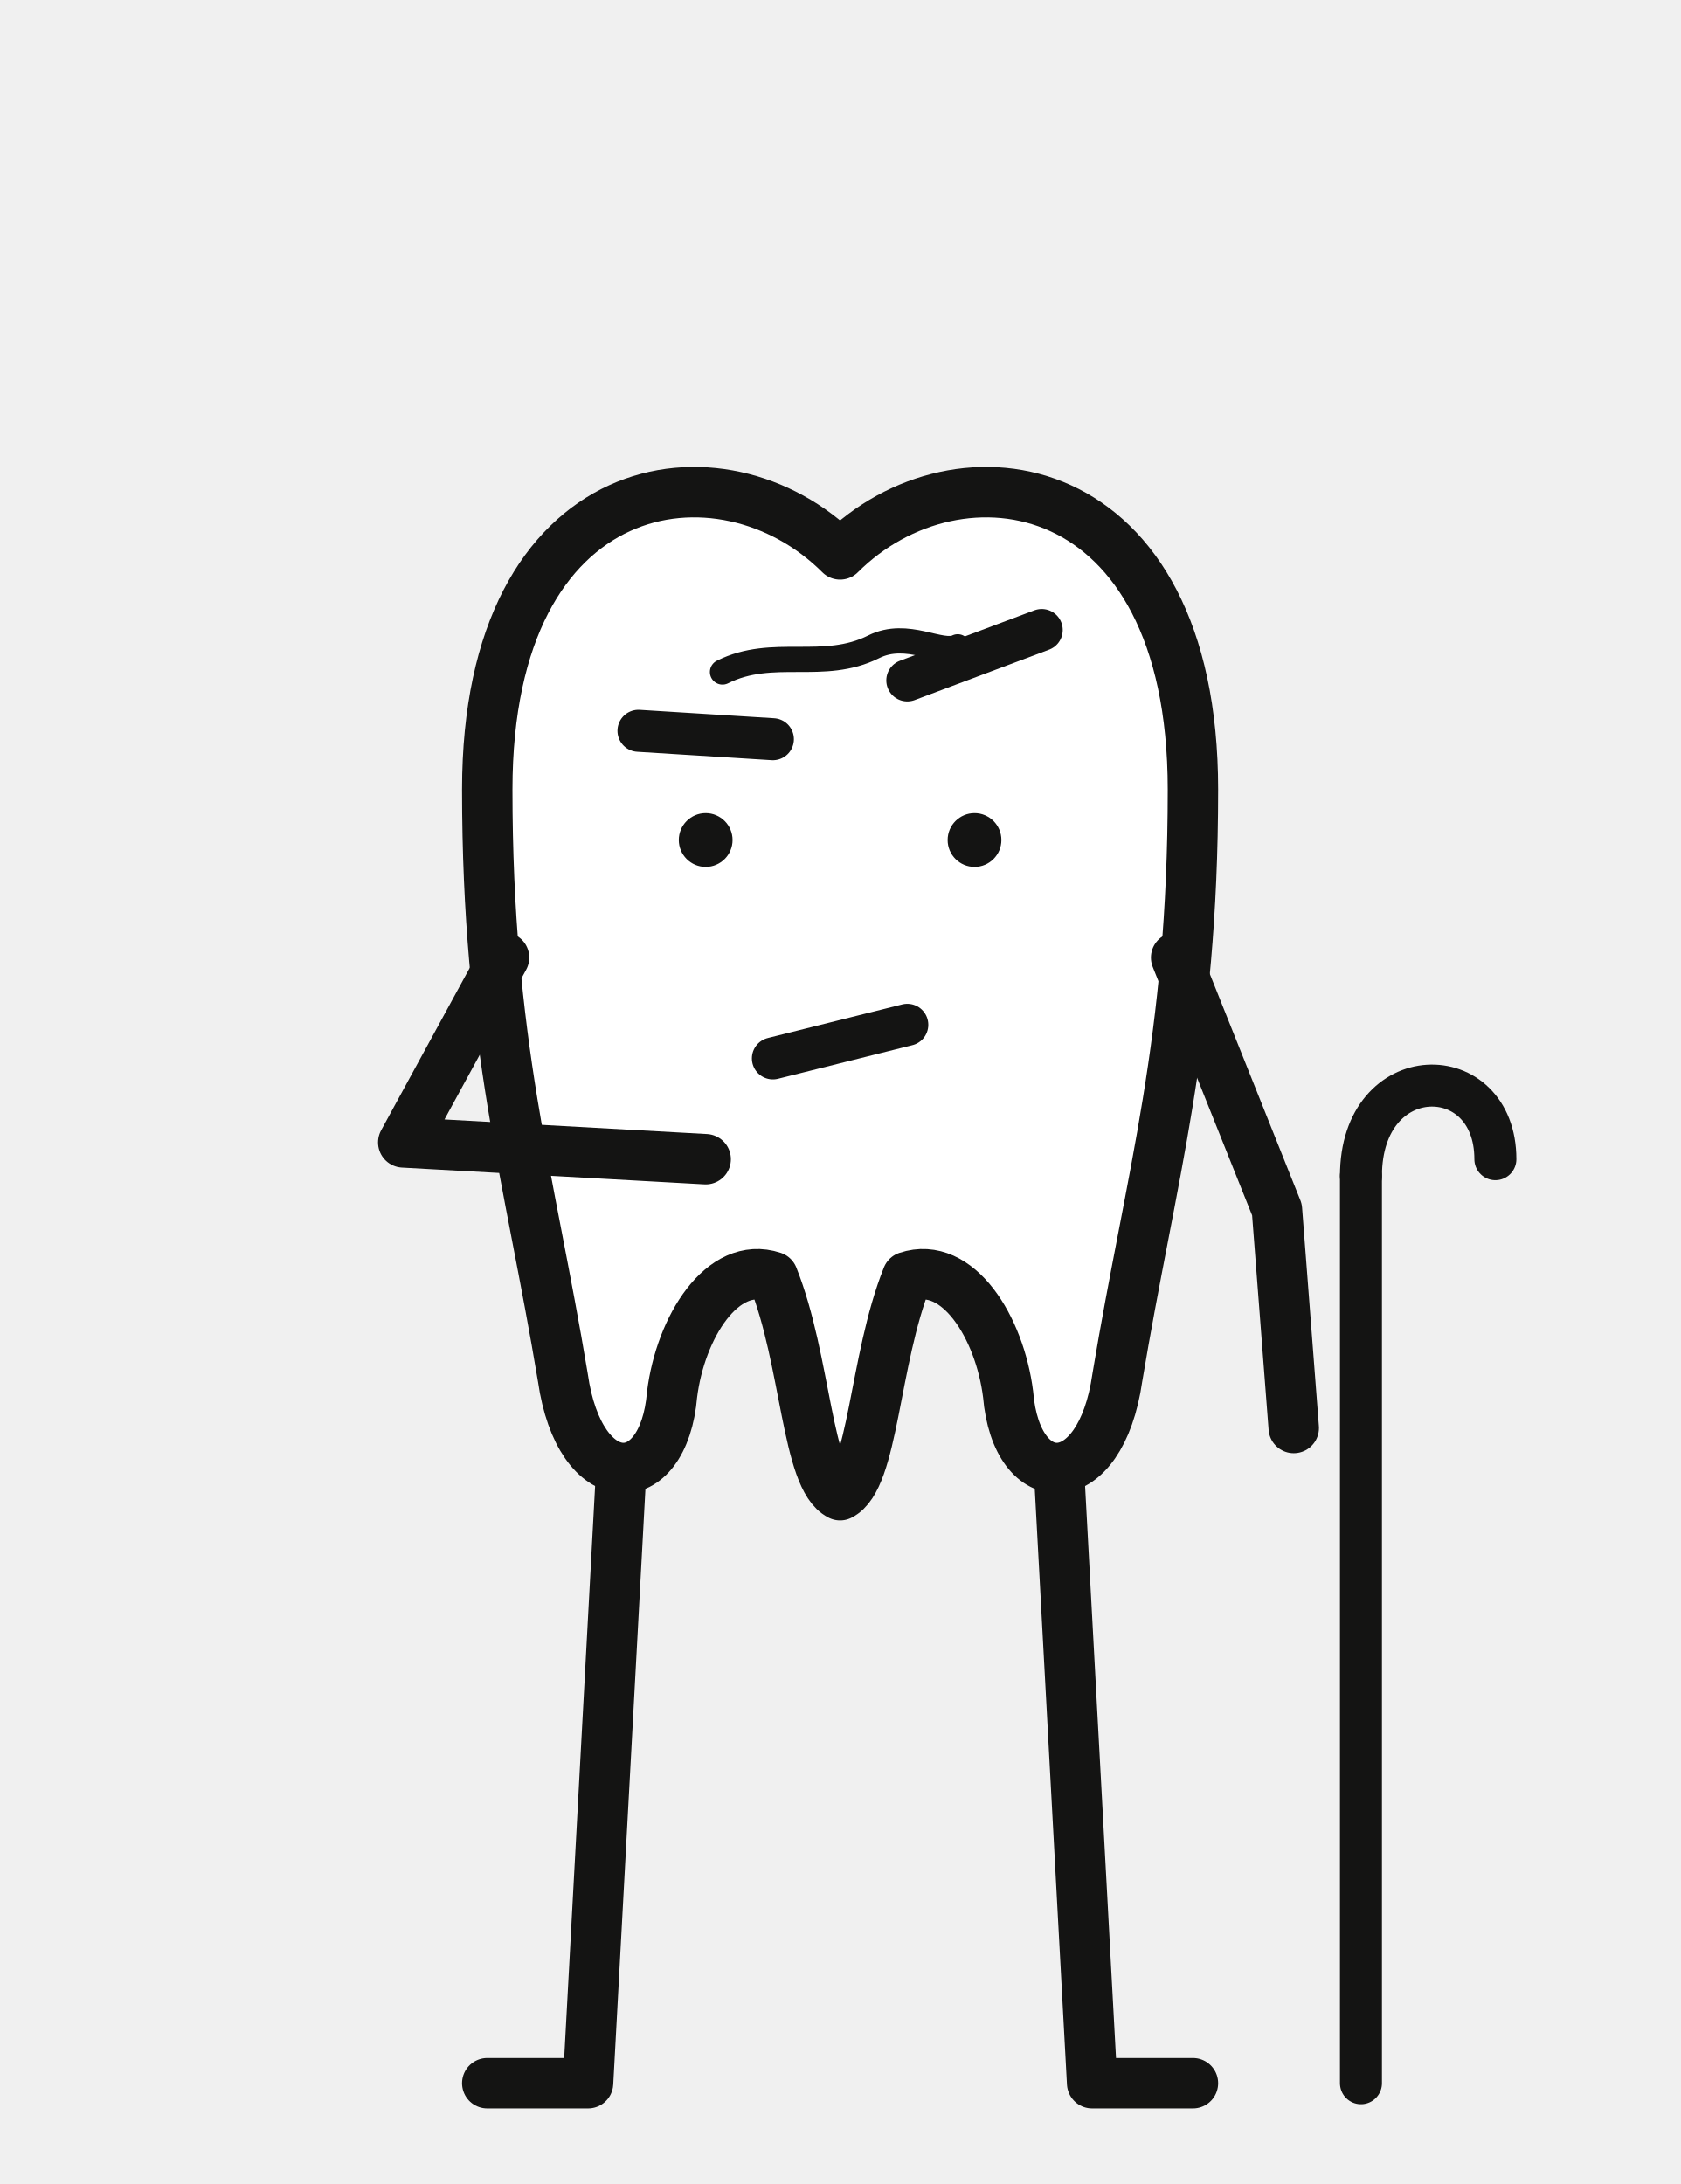
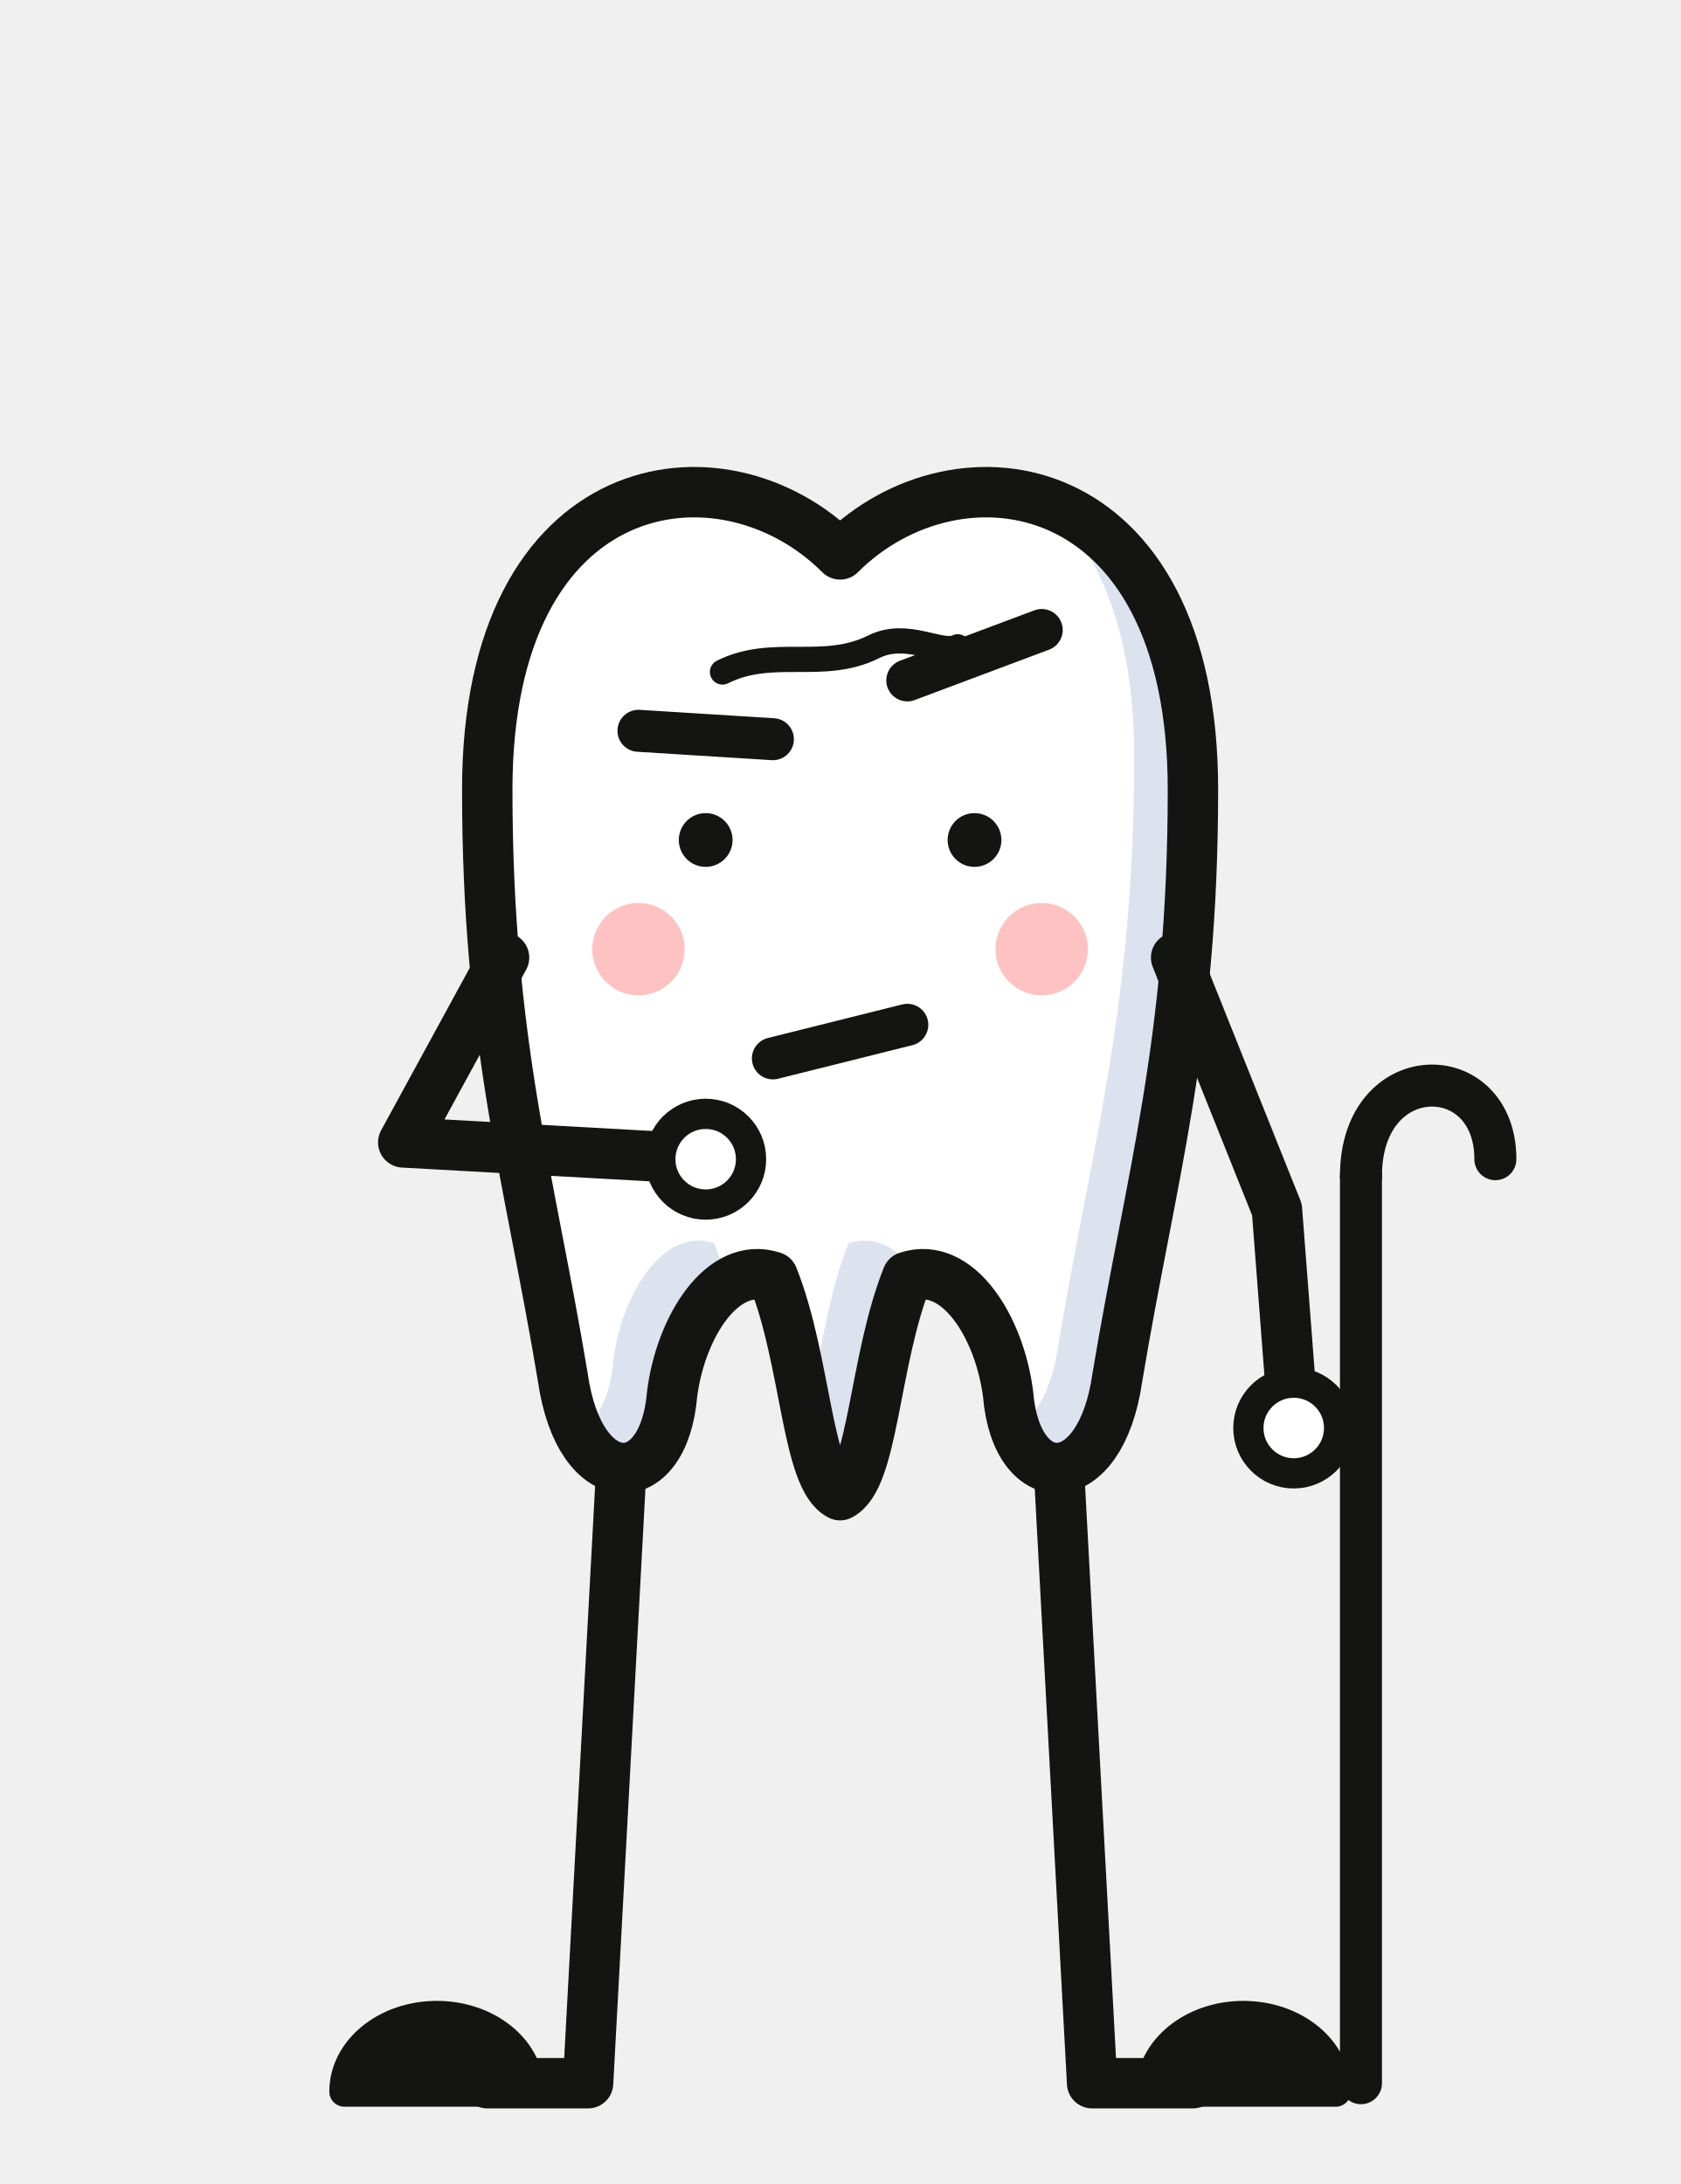
<svg xmlns="http://www.w3.org/2000/svg" viewBox="0 0 200 260" role="img" aria-label="La dent de sagesse">
  <g fill="none" stroke="#141413" stroke-width="6" stroke-linecap="round" stroke-linejoin="round">
-     <path d="M74 174 L70 248 L58 248" />
-     <path d="M126 174 L130 248 L142 248" />
-     <path d="M58 94 C58 56 86 52 100 66 C114 52 142 56 142 94 C142 124 137 140 133 164 C131 178 121 178 120 166 C119 158 114 150 108 152 C104 162 104 176 100 178 C96 176 96 162 92 152 C86 150 81 158 80 166 C79 178 69 178 67 164 C63 140 58 124 58 94 Z" fill="#FFFFFF" />
+     <defs>
+       <marker id="dc-main-48" markerUnits="userSpaceOnUse" markerWidth="60" markerHeight="40" refX="30" refY="20" viewBox="0 0 60 40" overflow="visible">
+         <circle cx="30" cy="20" r="5.4" fill="#FFFFFF" stroke="#141413" stroke-width="3.6" />
+       </marker>
+       <marker id="dc-pied-48G" markerUnits="userSpaceOnUse" markerWidth="60" markerHeight="40" refX="30" refY="20" viewBox="0 0 60 40" overflow="visible">
+         <path d="M13 21 A11 9 0 0 1 35 21 Z" fill="#141413" stroke="#141413" stroke-width="3.6" stroke-linejoin="round" />
+       </marker>
+       <marker id="dc-pied-48D" markerUnits="userSpaceOnUse" markerWidth="60" markerHeight="40" refX="30" refY="20" viewBox="0 0 60 40" overflow="visible">
+         <path d="M25 21 A11 9 0 0 1 47 21 Z" fill="#141413" stroke="#141413" stroke-width="3.6" stroke-linejoin="round" />
+       </marker>
+     </defs>
+     <path d="M74 174 L70 248 L58 248" marker-end="url(#dc-pied-48G)" />
+     <path d="M126 174 L130 248 L142 248" marker-end="url(#dc-pied-48D)" />
+     <defs>
+       <clipPath id="dc-corps-48">
+         <path d="M58 94 C58 56 86 52 100 66 C114 52 142 56 142 94 C142 124 137 140 133 164 C131 178 121 178 120 166 C119 158 114 150 108 152 C104 162 104 176 100 178 C96 176 96 162 92 152 C86 150 81 158 80 166 C79 178 69 178 67 164 C63 140 58 124 58 94 Z" transform="translate(7 4)" />
+       </clipPath>
+     </defs>
+     <path d="M58 94 C58 56 86 52 100 66 C114 52 142 56 142 94 C142 124 137 140 133 164 C131 178 121 178 120 166 C119 158 114 150 108 152 C104 162 104 176 100 178 C96 176 96 162 92 152 C86 150 81 158 80 166 C79 178 69 178 67 164 C63 140 58 124 58 94 Z" fill="#DCE3EE" stroke="none" />
+     <path d="M58 94 C58 56 86 52 100 66 C114 52 142 56 142 94 C142 124 137 140 133 164 C131 178 121 178 120 166 C119 158 114 150 108 152 C104 162 104 176 100 178 C96 176 96 162 92 152 C86 150 81 158 80 166 C79 178 69 178 67 164 C63 140 58 124 58 94 Z" fill="#FFFFFF" stroke="none" transform="translate(-7 -4)" clip-path="url(#dc-corps-48)" />
+     <path d="M58 94 C58 56 86 52 100 66 C114 52 142 56 142 94 C142 124 137 140 133 164 C131 178 121 178 120 166 C119 158 114 150 108 152 C104 162 104 176 100 178 C96 176 96 162 92 152 C86 150 81 158 80 166 C79 178 69 178 67 164 C63 140 58 124 58 94 Z" />
    <path d="M86 80 C92 77 98 80 104 77 C108 75 112 78 114 77" stroke-width="3" />
    <path d="M162 140 L162 248" stroke-width="5" />
    <path d="M162 140 C162 126 178 126 178 138" stroke-width="5" />
-     <path d="M60 114 L48 136 L84 138" />
-     <path d="M140 114 L152 144 L154 170" />
+     <path d="M60 114 L48 136 L84 138" marker-end="url(#dc-main-48)" />
+     <path d="M140 114 L152 144 L154 170" marker-end="url(#dc-main-48)" />
+     <circle cx="76" cy="113" r="5.5" fill="#FF9A9A" stroke="none" opacity="0.6" />
+     <circle cx="124" cy="113" r="5.5" fill="#FF9A9A" stroke="none" opacity="0.6" />
    <g stroke-width="5">
      <path transform="translate(84 86) scale(1)" d="M-8 1 L8 2" />
      <path transform="translate(116 86) scale(1)" d="M-8 -5 L8 -11" />
      <g transform="translate(84 100) scale(1)">
        <circle r="3.2" fill="#141413" stroke="none" />
      </g>
      <g transform="translate(116 100) scale(1)">
        <circle r="3.2" fill="#141413" stroke="none" />
      </g>
      <path transform="translate(100 124) scale(1)" d="M-8 2 L8 -2" />
    </g>
  </g>
</svg>
